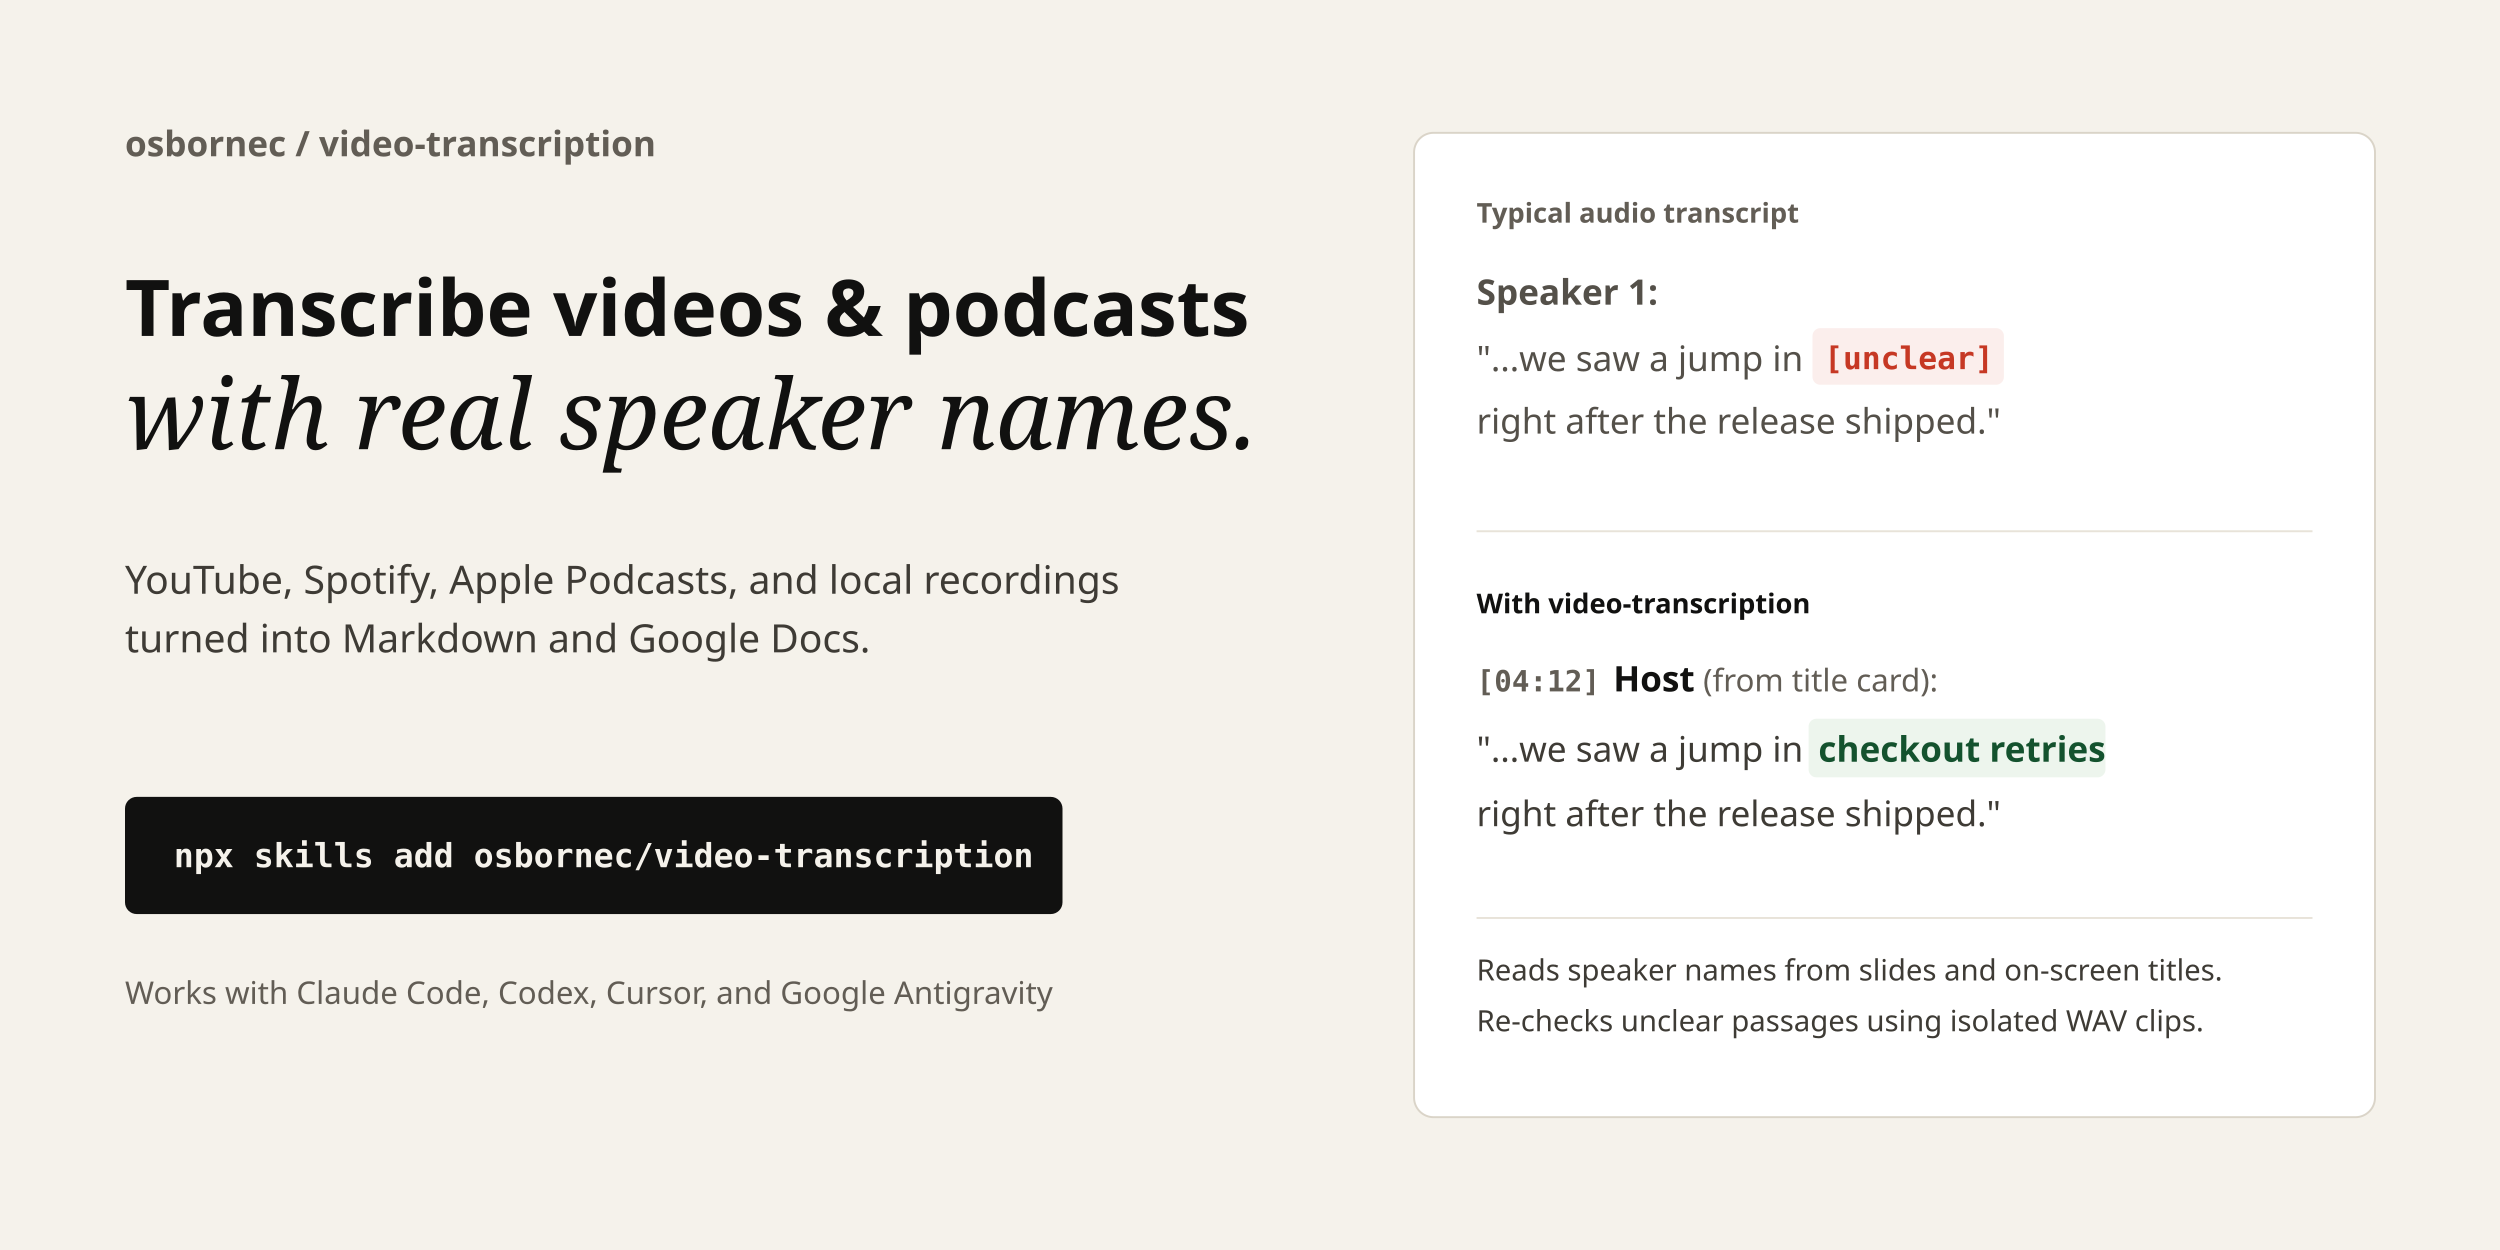
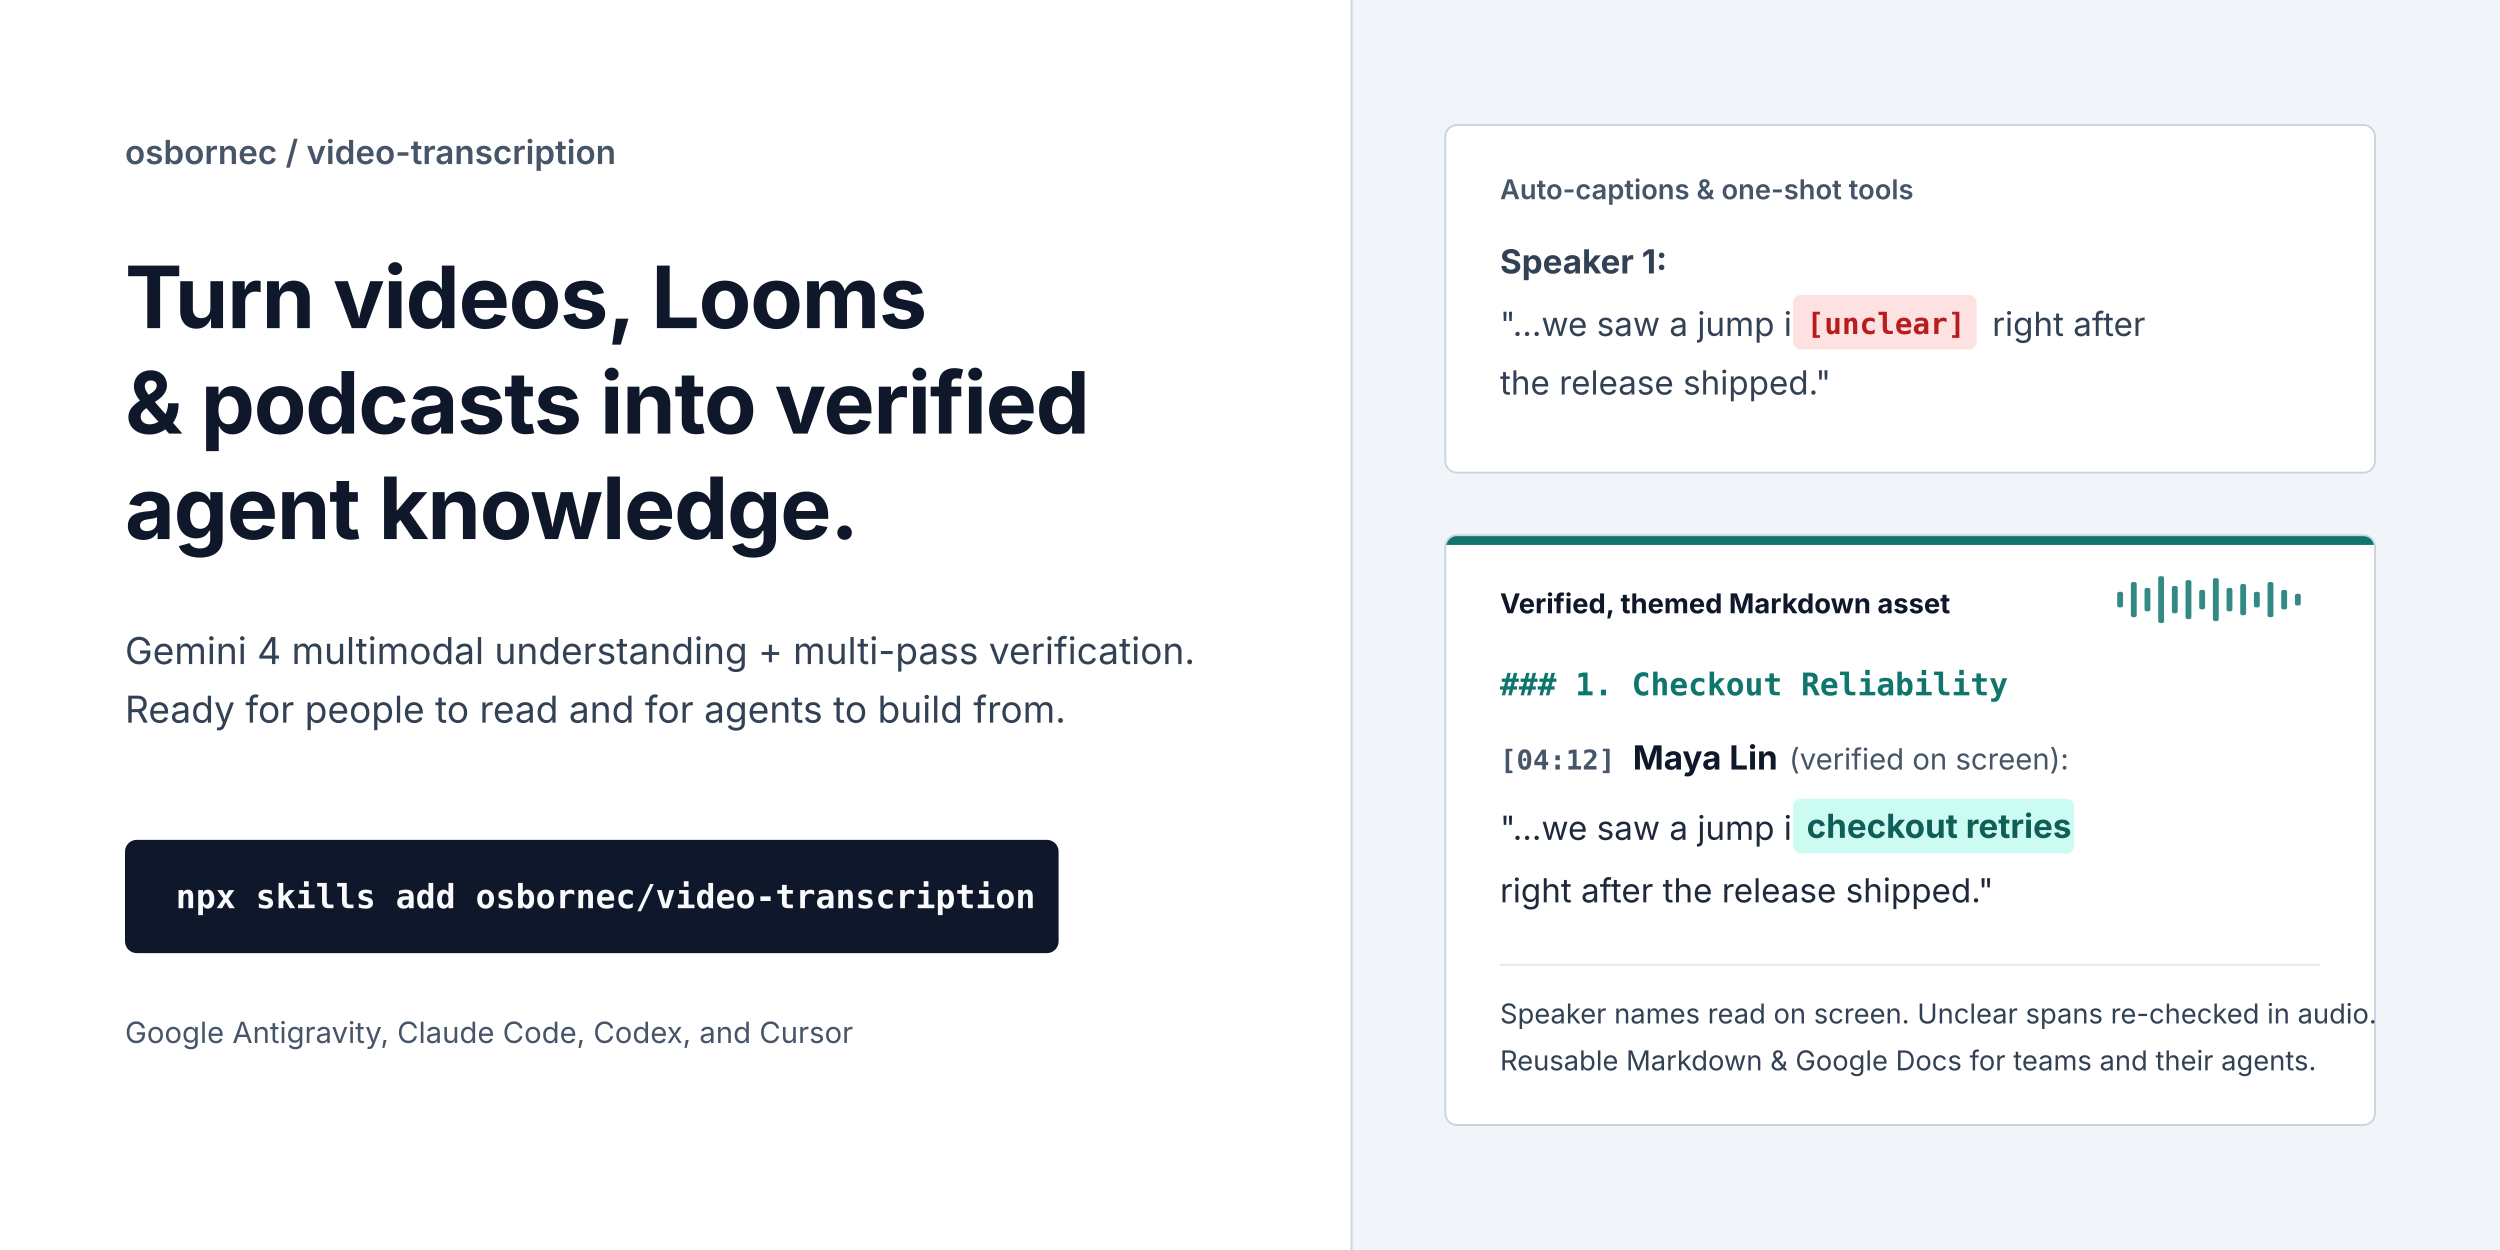
- <svg xmlns="http://www.w3.org/2000/svg" width="1280" height="640" viewBox="0 0 1280 640" role="img" aria-label="osbornec/video-transcription social preview">
-   <rect width="1280" height="640" fill="#F5F2EB" />
-   <text x="64" y="80" fill="#625D55" font-family="'IBM Plex Sans', sans-serif" font-size="18" font-weight="600">osbornec / video-transcription</text>
-   <text x="64" y="172" fill="#111110" font-family="'IBM Plex Sans', sans-serif" font-size="40" font-weight="700">Transcribe videos &amp; podcasts</text>
-   <text x="64" y="230" fill="#111110" font-family="'Instrument Serif', Georgia, serif" font-style="italic" font-size="50">with real speaker names.</text>
-   <text x="64" y="304" fill="#3E3B35" font-family="'IBM Plex Sans', sans-serif" font-size="20">YouTube, Spotify, Apple Podcasts, and local recordings</text>
-   <text x="64" y="334" fill="#3E3B35" font-family="'IBM Plex Sans', sans-serif" font-size="20">turned into Markdown and Google Docs.</text>
-   <rect x="64" y="408" width="480" height="60" rx="6" fill="#111110" />
-   <text x="89" y="444" fill="#F5F2EB" font-family="'IBM Plex Mono', ui-monospace, Menlo, monospace" font-size="17" font-weight="600">npx skills add osbornec/video-transcription</text>
-   <text x="64" y="514" fill="#625D55" font-family="'IBM Plex Sans', sans-serif" font-size="16">Works with Claude Code, Codex, Cursor, and Google Antigravity</text>
-   <rect x="724" y="68" width="492" height="504" rx="10" fill="#FFFFFF" stroke="#DAD4C8" stroke-width="1" />
-   <text x="756" y="114" fill="#625D55" font-family="'IBM Plex Sans', sans-serif" font-size="14" font-weight="600">Typical audio transcript</text>
-   <text x="756" y="156" fill="#545049" font-family="'IBM Plex Sans', sans-serif" font-size="18" font-weight="600">Speaker 1:</text>
-   <text x="756" y="190" fill="#545049" font-family="'IBM Plex Sans', sans-serif" font-size="18">"...we saw a jump in</text>
-   <rect x="928" y="168" width="98" height="29" rx="4" fill="#FBEEEC" />
-   <text x="934" y="189" fill="#C63824" font-family="'IBM Plex Mono', ui-monospace, Menlo, monospace" font-size="16" font-weight="600">[unclear]</text>
-   <text x="756" y="222" fill="#545049" font-family="'IBM Plex Sans', sans-serif" font-size="18">right after the release shipped."</text>
-   <line x1="756" y1="272" x2="1184" y2="272" stroke="#E8E3D9" stroke-width="1" />
-   <text x="756" y="314" fill="#111110" font-family="'IBM Plex Sans', sans-serif" font-size="14" font-weight="600">With video-transcription</text>
-   <text x="756" y="354" fill="#625D55" font-family="'IBM Plex Mono', ui-monospace, Menlo, monospace" font-size="15" font-weight="600">[04:12]</text>
-   <text x="826" y="354" fill="#111110" font-family="'IBM Plex Sans', sans-serif" font-size="18" font-weight="700">Host</text>
-   <text x="872" y="354" fill="#625D55" font-family="'IBM Plex Sans', sans-serif" font-size="16">(from title card):</text>
-   <text x="756" y="390" fill="#3E3B35" font-family="'IBM Plex Sans', sans-serif" font-size="18">"...we saw a jump in</text>
-   <rect x="926" y="368" width="152" height="30" rx="4" fill="#EDF5ED" />
-   <text x="931" y="390" fill="#14522E" font-family="'IBM Plex Sans', sans-serif" font-size="18" font-weight="700">checkout retries</text>
-   <text x="756" y="423" fill="#3E3B35" font-family="'IBM Plex Sans', sans-serif" font-size="18">right after the release shipped."</text>
-   <line x1="756" y1="470" x2="1184" y2="470" stroke="#E8E3D9" stroke-width="1" />
-   <text x="756" y="502" fill="#3E3B35" font-family="'IBM Plex Sans', sans-serif" font-size="15">Reads speaker names from slides and on-screen titles.</text>
-   <text x="756" y="528" fill="#3E3B35" font-family="'IBM Plex Sans', sans-serif" font-size="15">Re-checks unclear passages using isolated WAV clips.</text>
+ <svg xmlns="http://www.w3.org/2000/svg" width="1280" height="640" viewBox="0 0 1280 640" role="img" aria-label="osbornec/video-transcription: Turn videos, Looms, and podcasts into verified agent knowledge">
+   <defs>
+     <clipPath id="verified-card-clip">
+       <rect x="740" y="274" width="476" height="302" rx="6" />
+     </clipPath>
+   </defs>
+   <rect width="1280" height="640" fill="#FFFFFF" />
+   <rect x="692" y="0" width="588" height="640" fill="#F1F5F9" />
+   <line x1="692" y1="0" x2="692" y2="640" stroke="#CBD5E1" stroke-width="1" />
+   <text x="64" y="84" fill="#475569" font-family="'IBM Plex Sans', -apple-system, BlinkMacSystemFont, 'Segoe UI', sans-serif" font-size="17" font-weight="600">osbornec / video-transcription</text>
+   <text x="64" y="168" fill="#0F172A" font-family="'IBM Plex Sans', -apple-system, BlinkMacSystemFont, 'Segoe UI', sans-serif" font-size="44" font-weight="700" letter-spacing="-0.6">Turn videos, Looms</text>
+   <text x="64" y="222" fill="#0F172A" font-family="'IBM Plex Sans', -apple-system, BlinkMacSystemFont, 'Segoe UI', sans-serif" font-size="44" font-weight="700" letter-spacing="-0.6">&amp; podcasts into verified</text>
+   <text x="64" y="276" fill="#0F172A" font-family="'IBM Plex Sans', -apple-system, BlinkMacSystemFont, 'Segoe UI', sans-serif" font-size="44" font-weight="700" letter-spacing="-0.6">agent knowledge.</text>
+   <text x="64" y="340" fill="#334155" font-family="'IBM Plex Sans', -apple-system, BlinkMacSystemFont, 'Segoe UI', sans-serif" font-size="19">Gemini 4 multimodal understanding + multi-pass verification.</text>
+   <text x="64" y="370" fill="#334155" font-family="'IBM Plex Sans', -apple-system, BlinkMacSystemFont, 'Segoe UI', sans-serif" font-size="19">Ready for people to read and for agents to build from.</text>
+   <rect x="64" y="430" width="478" height="58" rx="6" fill="#0F172A" />
+   <text x="90" y="465" fill="#F8FAFC" font-family="'IBM Plex Mono', ui-monospace, 'Cascadia Mono', Menlo, monospace" font-size="17" font-weight="600">npx skills add osbornec/video-transcription</text>
+   <text x="64" y="534" fill="#475569" font-family="'IBM Plex Sans', -apple-system, BlinkMacSystemFont, 'Segoe UI', sans-serif" font-size="15">Google Antigravity, Claude Code, Codex, and Cursor</text>
+   <rect x="740" y="64" width="476" height="178" rx="6" fill="#FFFFFF" stroke="#CBD5E1" stroke-width="1" />
+   <text x="768" y="102" fill="#475569" font-family="'IBM Plex Sans', -apple-system, BlinkMacSystemFont, 'Segoe UI', sans-serif" font-size="14" font-weight="600">Auto-captions &amp; one-shot tools</text>
+   <text x="768" y="140" fill="#334155" font-family="'IBM Plex Sans', -apple-system, BlinkMacSystemFont, 'Segoe UI', sans-serif" font-size="17" font-weight="700">Speaker 1:</text>
+   <text x="768" y="172" fill="#334155" font-family="'IBM Plex Sans', -apple-system, BlinkMacSystemFont, 'Segoe UI', sans-serif" font-size="17">"...we saw a jump in</text>
+   <rect x="918" y="151" width="94" height="28" rx="4" fill="#FEE2E2" />
+   <text x="925" y="171" fill="#B91C1C" font-family="'IBM Plex Mono', ui-monospace, 'Cascadia Mono', Menlo, monospace" font-size="15" font-weight="600">[unclear]</text>
+   <text x="1020" y="172" fill="#334155" font-family="'IBM Plex Sans', -apple-system, BlinkMacSystemFont, 'Segoe UI', sans-serif" font-size="17">right after</text>
+   <text x="768" y="202" fill="#334155" font-family="'IBM Plex Sans', -apple-system, BlinkMacSystemFont, 'Segoe UI', sans-serif" font-size="17">the release shipped."</text>
+   <g clip-path="url(#verified-card-clip)">
+     <rect x="740" y="274" width="476" height="302" fill="#FFFFFF" />
+     <rect x="740" y="274" width="476" height="5" fill="#0F766E" />
+   </g>
+   <rect x="740" y="274" width="476" height="302" rx="6" fill="none" stroke="#CBD5E1" stroke-width="1" />
+   <text x="768" y="314" fill="#0F172A" font-family="'IBM Plex Sans', -apple-system, BlinkMacSystemFont, 'Segoe UI', sans-serif" font-size="14" font-weight="700">Verified, themed Markdown asset</text>
+   <g fill="#0F766E" opacity="0.85" aria-hidden="true">
+     <rect x="1084" y="303" width="3" height="8" rx="1" />
+     <rect x="1091" y="298" width="3" height="18" rx="1" />
+     <rect x="1098" y="301" width="3" height="12" rx="1" />
+     <rect x="1105" y="295" width="3" height="24" rx="1" />
+     <rect x="1112" y="300" width="3" height="14" rx="1" />
+     <rect x="1119" y="297" width="3" height="20" rx="1" />
+     <rect x="1126" y="302" width="3" height="10" rx="1" />
+     <rect x="1133" y="296" width="3" height="22" rx="1" />
+     <rect x="1140" y="301" width="3" height="12" rx="1" />
+     <rect x="1147" y="299" width="3" height="16" rx="1" />
+     <rect x="1154" y="303" width="3" height="8" rx="1" />
+     <rect x="1161" y="298" width="3" height="18" rx="1" />
+     <rect x="1168" y="302" width="3" height="10" rx="1" />
+     <rect x="1175" y="304" width="3" height="6" rx="1" />
+   </g>
+   <text x="768" y="356" fill="#0F766E" font-family="'IBM Plex Mono', ui-monospace, 'Cascadia Mono', Menlo, monospace" font-size="16" font-weight="700">### 1. Checkout Reliability</text>
+   <text x="768" y="394" fill="#475569" font-family="'IBM Plex Mono', ui-monospace, 'Cascadia Mono', Menlo, monospace" font-size="14" font-weight="600">[04:12]</text>
+   <text x="836" y="394" fill="#0F172A" font-family="'IBM Plex Sans', -apple-system, BlinkMacSystemFont, 'Segoe UI', sans-serif" font-size="17" font-weight="700">Maya Lin</text>
+   <text x="916" y="394" fill="#475569" font-family="'IBM Plex Sans', -apple-system, BlinkMacSystemFont, 'Segoe UI', sans-serif" font-size="15">(verified on screen):</text>
+   <text x="768" y="430" fill="#1E293B" font-family="'IBM Plex Sans', -apple-system, BlinkMacSystemFont, 'Segoe UI', sans-serif" font-size="17">"...we saw a jump in</text>
+   <rect x="918" y="409" width="144" height="28" rx="4" fill="#CCFBF1" />
+   <text x="925" y="429" fill="#115E59" font-family="'IBM Plex Sans', -apple-system, BlinkMacSystemFont, 'Segoe UI', sans-serif" font-size="17" font-weight="700">checkout retries</text>
+   <text x="768" y="462" fill="#1E293B" font-family="'IBM Plex Sans', -apple-system, BlinkMacSystemFont, 'Segoe UI', sans-serif" font-size="17">right after the release shipped."</text>
+   <line x1="768" y1="494" x2="1188" y2="494" stroke="#E2E8F0" stroke-width="1" />
+   <text x="768" y="524" fill="#334155" font-family="'IBM Plex Sans', -apple-system, BlinkMacSystemFont, 'Segoe UI', sans-serif" font-size="14">Speaker names read on screen. Unclear spans re-checked in audio.</text>
+   <text x="768" y="548" fill="#334155" font-family="'IBM Plex Sans', -apple-system, BlinkMacSystemFont, 'Segoe UI', sans-serif" font-size="14">Reusable Markdown &amp; Google Docs for teams and their agents.</text>
</svg>
